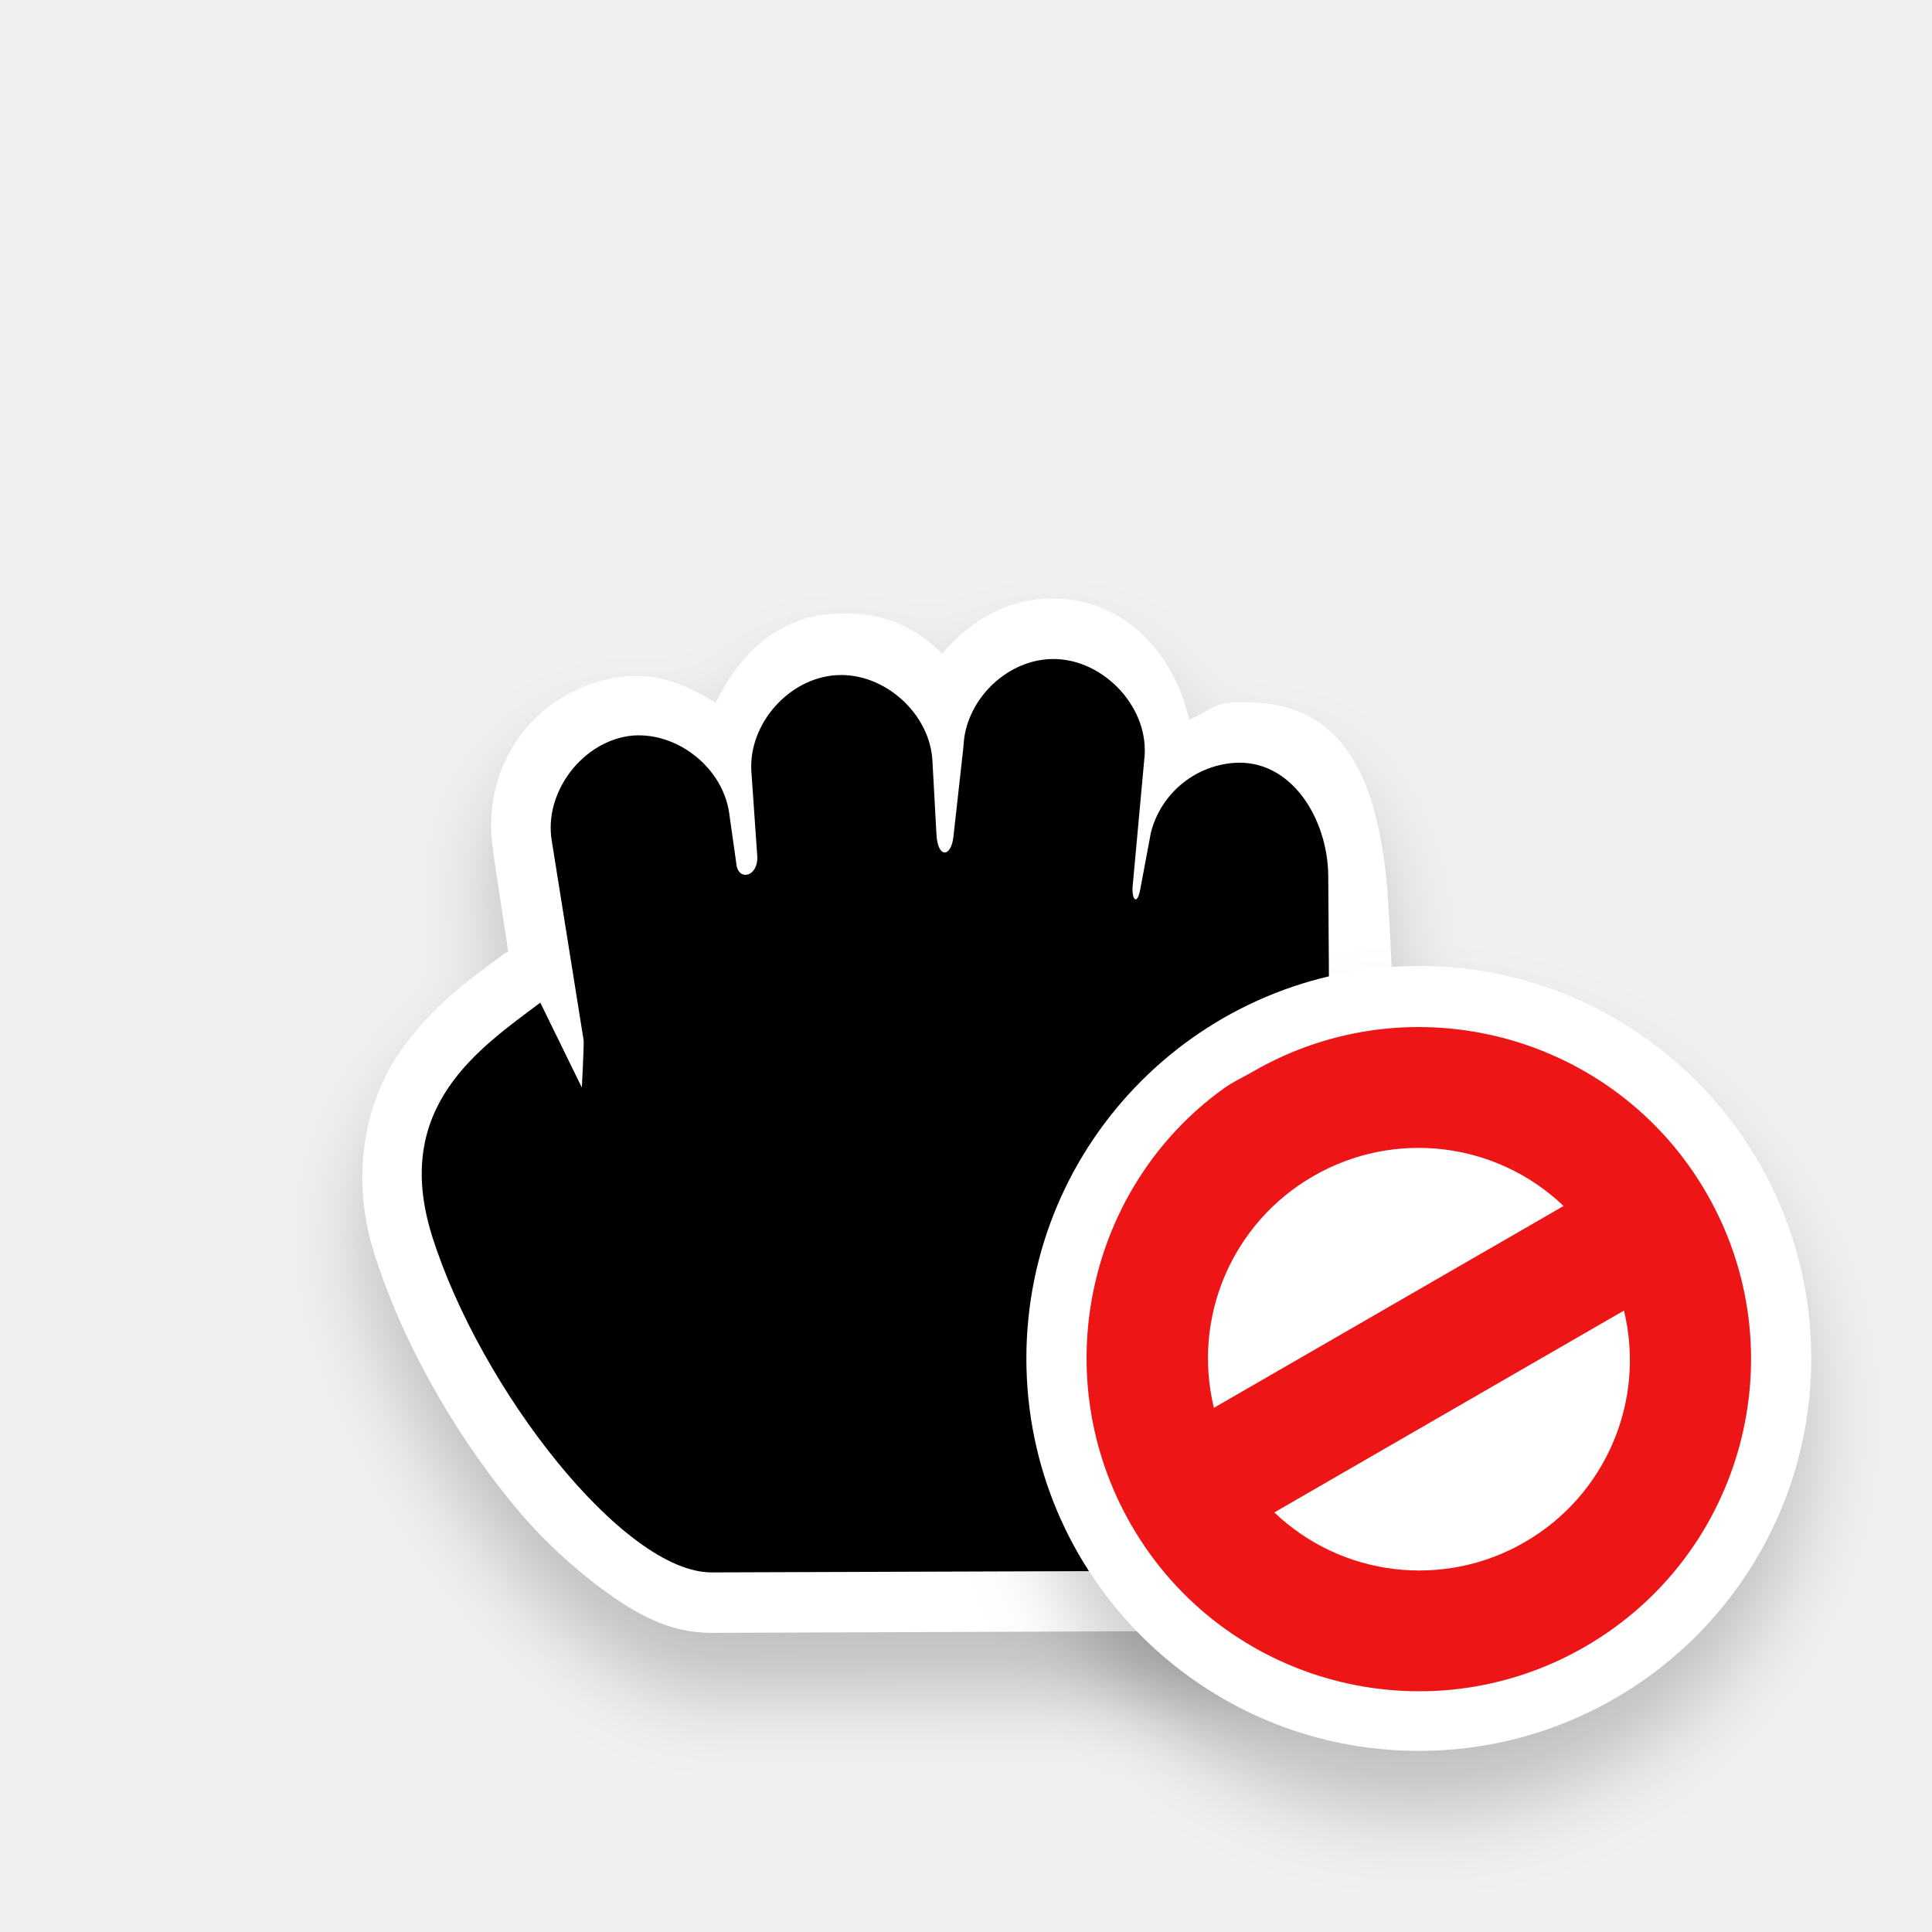
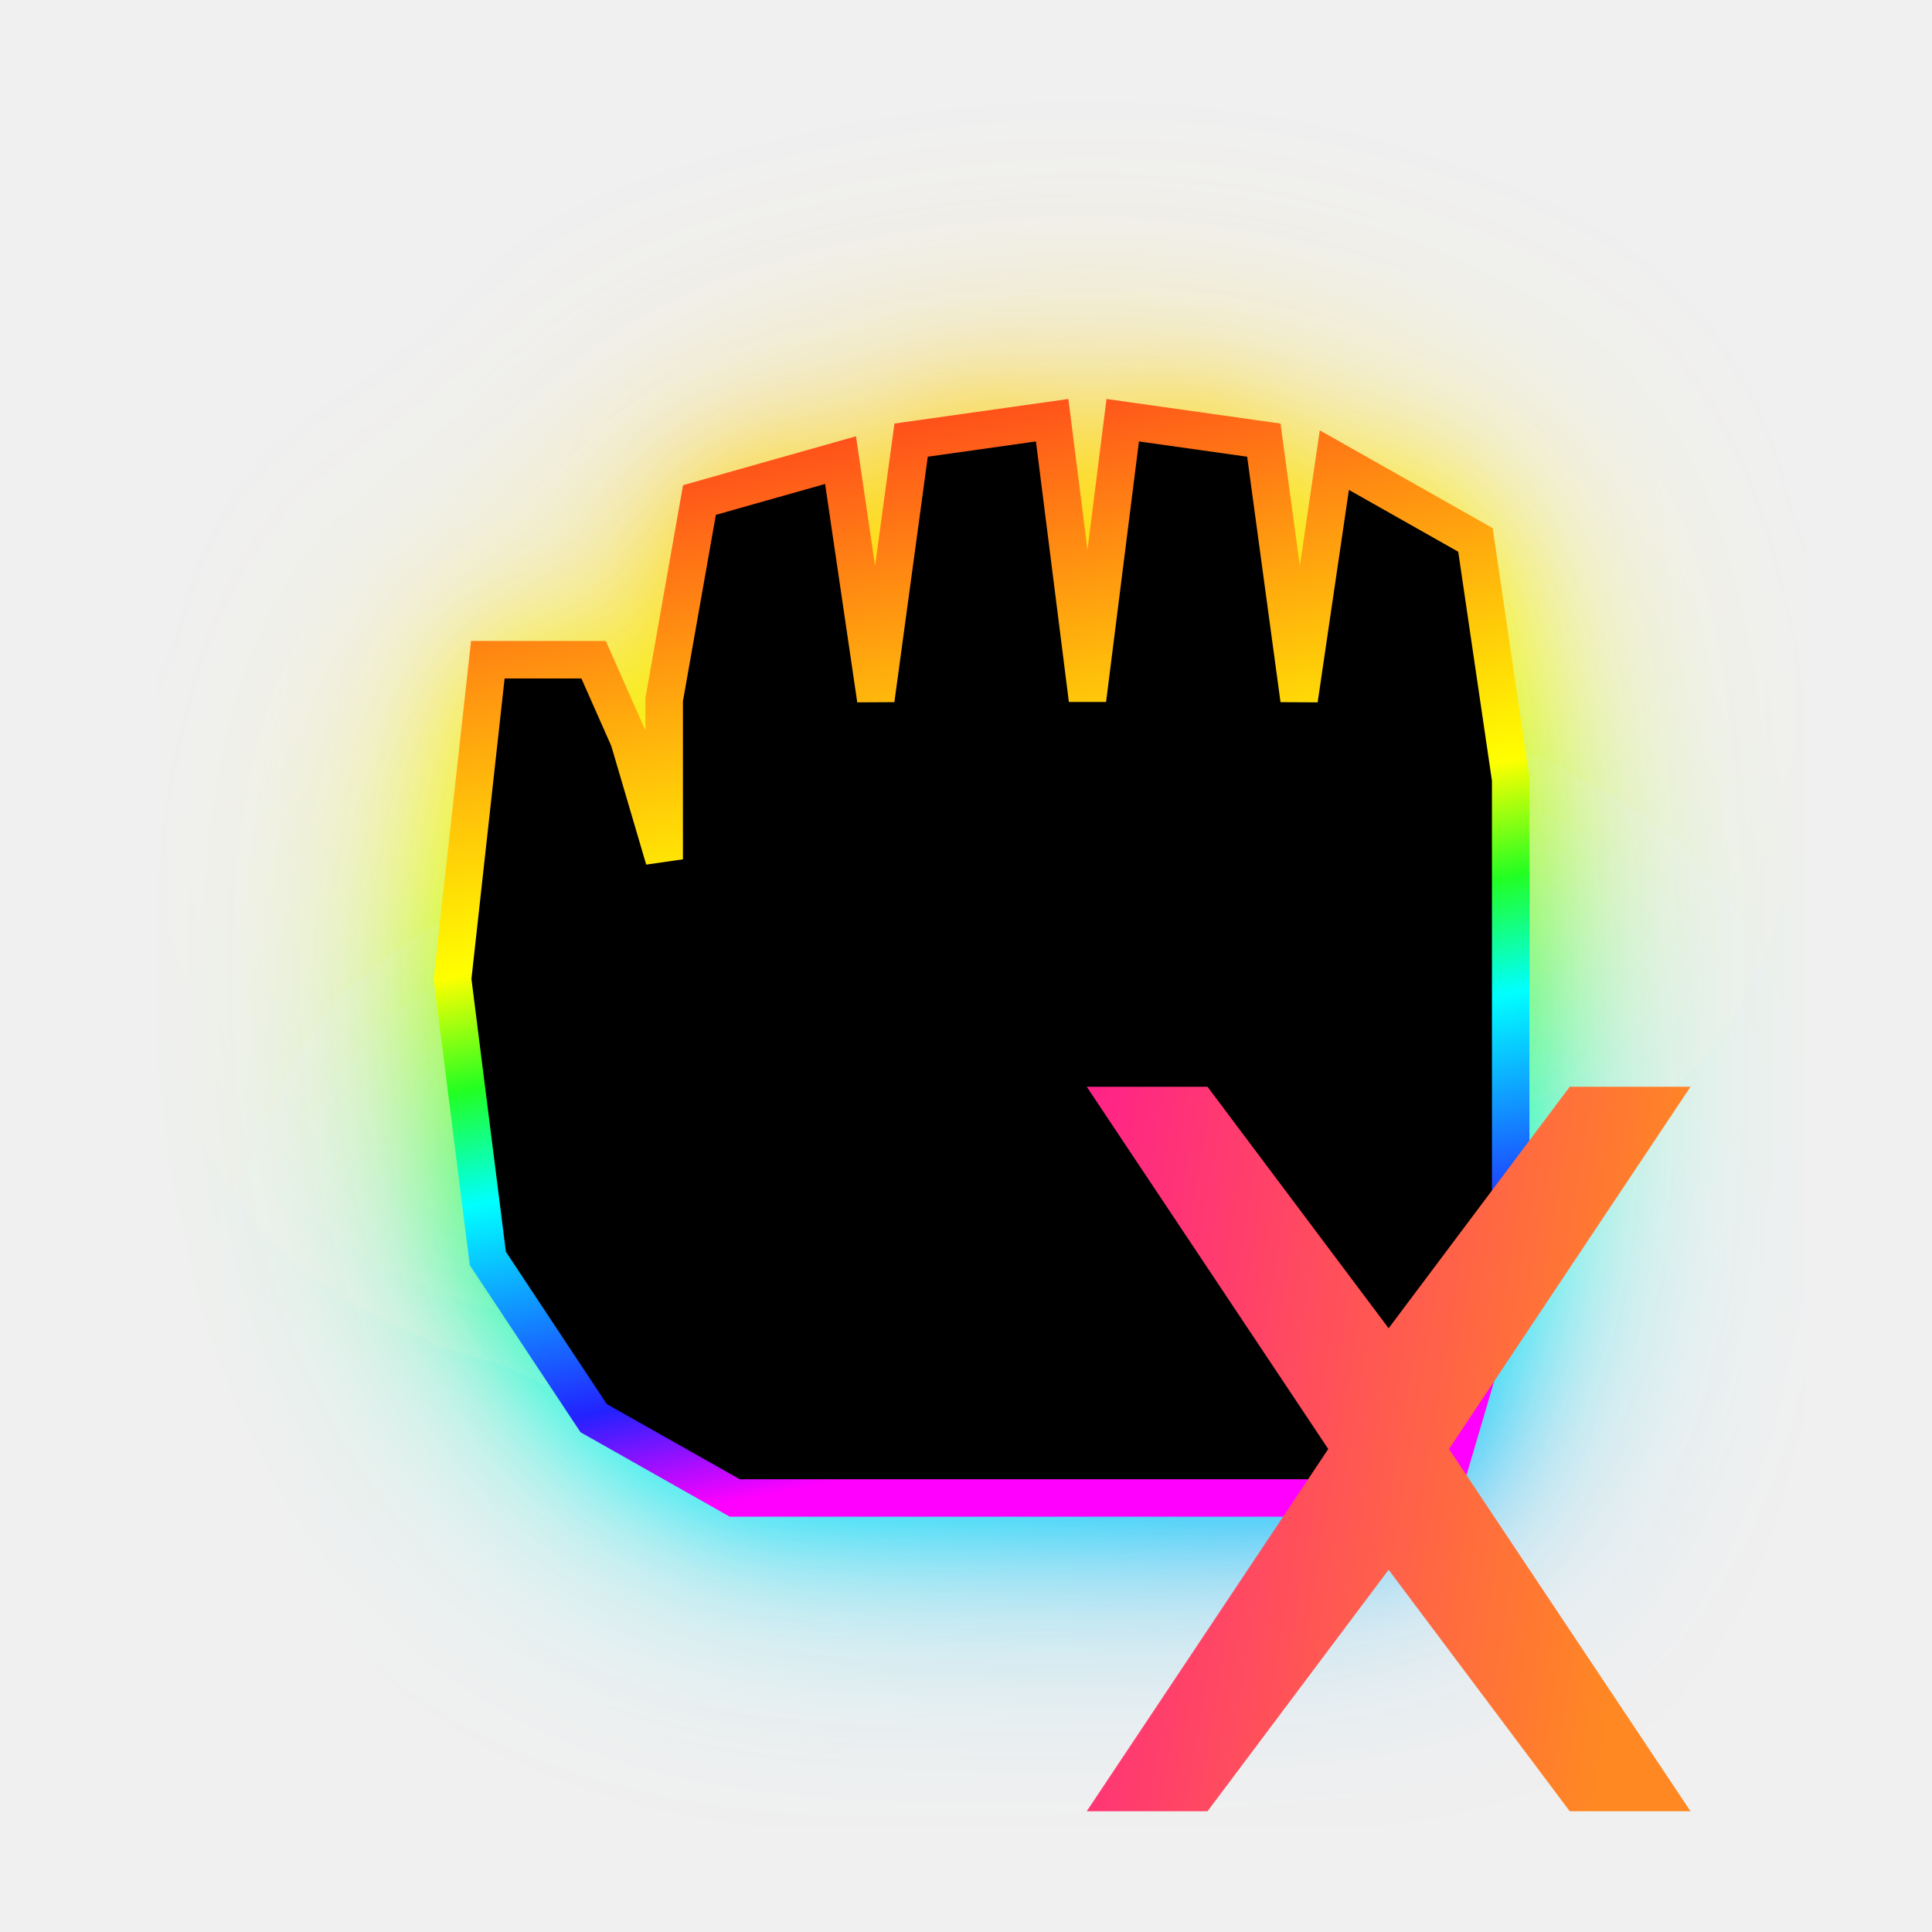
- <svg xmlns="http://www.w3.org/2000/svg" id="svg11024" height="32" width="32">
-   <filter id="filter7078" color-interpolation-filters="sRGB">
-     <feGaussianBlur id="feGaussianBlur7080" stdDeviation=".657" />
-   </filter>
-   <g id="g39231-3" transform="translate(-126.364 -794.362)">
-     <path id="path7444-6" d="m143.656 805.281c-.706.044-1.263.41-1.687.907-.756-.756-1.563-.663-1.813-.657-.937.057-1.556.69-1.937 1.469-.43-.26-.895-.477-1.438-.437h-.031c-1.454.13-2.449 1.438-2.219 2.875v.03l.25 1.657-.062.031c-.48.361-1.205.847-1.75 1.656-.545.81-.818 2.004-.406 3.313.449 1.429 1.292 2.917 2.25 4.094a8.4 8.4 0 0 0 1.53 1.468c.538.395 1.098.724 1.813.72l8.844-.032c.503 0 .968-.435 1-.938 0 0 1.908-3.251 1.344-11.312v-.031c-.19-2.166-.913-3.197-2.594-3.094h-.031c-.251.017-.431.197-.656.281-.271-1.154-1.15-2.081-2.407-2" filter="url(#filter7078)" opacity=".2" />
-     <path id="path4236-1-58-5-6-0-3-1" d="m143.656 804.281c-.706.044-1.263.41-1.687.907-.756-.756-1.563-.663-1.813-.657-.937.057-1.556.69-1.937 1.469-.43-.26-.895-.477-1.438-.437h-.031c-1.454.13-2.449 1.438-2.219 2.875v.03l.25 1.657-.062.031c-.48.361-1.205.847-1.75 1.656-.545.81-.818 2.004-.406 3.313.449 1.429 1.292 2.917 2.25 4.094a8.4 8.4 0 0 0 1.53 1.468c.538.395 1.098.724 1.813.72l8.844-.032c.503 0 .968-.435 1-.938 0 0 1.908-3.251 1.344-11.312v-.031c-.19-2.166-.913-3.197-2.594-3.094h-.031c-.251.017-.431.197-.656.281-.271-1.154-1.15-2.08-2.407-2" fill="#fff" />
-     <path id="path4236-1-58-5-6-0-2" d="m140.216 805.545c-.786.048-1.457.808-1.407 1.594l.097 1.392c.025.354-.305.428-.343.157l-.122-.862c-.107-.742-.846-1.336-1.594-1.281-.823.074-1.484.936-1.343 1.75l.527 3.299c.005.127-.03.781-.03.781l-.688-1.406c-1.005.756-2.465 1.723-1.793 3.863.797 2.533 3.178 5.584 4.636 5.574l8.844-.03c1.711-3.793 1.392-7.335 1.375-9.845l-.011-1.658c-.006-.95-.615-1.945-1.563-1.875a1.54 1.54 0 0 0 -1.375 1.156l-.176.94c-.053.28-.146.165-.125-.063l.198-2.158c.055-.848-.745-1.648-1.594-1.593-.733.045-1.377.703-1.406 1.437l-.167 1.502c-.039.35-.26.36-.281-.031l-.066-1.206c-.031-.796-.798-1.487-1.593-1.437" />
-   </g>
-   <g id="g40166" transform="translate(-176 -794.362)">
-     <path id="path7456-7" d="m199.5 811.375a6.5 6.5 0 1 0 0 13 6.5 6.5 0 0 0 0-13" filter="url(#filter7078)" opacity=".2" />
-     <circle id="path5519-7-2-3-4" cx="199.5" cy="816.862" fill="#fff" r="6.5" />
-     <path id="path5205-9" d="m196.265 812.393c-2.261 1.63-2.95 4.765-1.526 7.231a5.5 5.5 0 1 0 2.013-7.513c-.164.095-.336.173-.487.282m1.487 1.45a3.48 3.48 0 0 1 4.146.494l-5.792 3.343a3.48 3.48 0 0 1 1.646-3.837m-.646 5.57 5.792-3.344a3.48 3.48 0 0 1 -1.646 3.837 3.48 3.48 0 0 1 -4.146-.494" fill="#ed1515" />
-   </g>
-   <path id="hotspot" d="m15.5-16.5h1v1h-1z" display="none" fill="#333" stroke-width="1.076" transform="rotate(90)" />
+ <svg xmlns="http://www.w3.org/2000/svg" xmlns:xlink="http://www.w3.org/1999/xlink" width="32" height="32" viewBox="0 0 32 32" version="1.1" id="svg10">
+   <defs id="defs9">
+     <linearGradient id="gradient" x1="0" y1="0" x2="0.2" y2="1">
+       <stop offset="0%" stop-color="#f22" id="stop1" />
+       <stop offset="50%" stop-color="#ff0" id="stop2" />
+       <stop offset="60%" stop-color="#2f2" id="stop3" />
+       <stop offset="70%" stop-color="#0ff" id="stop4" />
+       <stop offset="90%" stop-color="#22f" id="stop5" />
+       <stop offset="100%" stop-color="#f0f" id="stop6" />
+     </linearGradient>
+     <filter id="glow" x="-0.279" y="-0.305" width="1.558" height="1.61">
+       <feGaussianBlur stdDeviation="1" result="blur1" id="feGaussianBlur6" />
+       <feGaussianBlur stdDeviation="2" result="blur2" id="feGaussianBlur7" />
+       <feMerge id="feMerge9">
+         <feMergeNode in="blur1" id="feMergeNode7" />
+         <feMergeNode in="blur2" id="feMergeNode8" />
+         <feMergeNode in="SourceGraphic" id="feMergeNode9" />
+       </feMerge>
+     </filter>
+     <linearGradient xlink:href="#gradient" id="linearGradient1" x1="0.471" y1="3.619" x2="6.37" y2="33.113" gradientTransform="matrix(0.6141482,0,0,0.6289363,6.911352,4.315247)" gradientUnits="userSpaceOnUse" />
+     <linearGradient xlink:href="#gradient" id="linearGradient2" x1="-5.987" y1="-3.314" x2="2.588" y2="39.56" gradientTransform="matrix(1.035598,0,0,0.9656254,0,-1)" gradientUnits="userSpaceOnUse" />
+     <linearGradient id="no-drop" x1="0" y1="0" x2="1" y2="0.2">
+       <stop offset="0%" stop-color="#f28" />
+       <stop offset="100%" stop-color="#f82" />
+     </linearGradient>
+   </defs>
+   <path d="m 11.585,8.282 -0.584,3.306 v 2.645 L 10.417,12.249 9.832,10.927 H 8.08 l -0.584,5.289 0.584,4.628 1.753,2.645 2.337,1.322 h 11.685 L 25.022,20.844 V 12.91 L 24.438,8.943 22.101,7.621 21.517,11.588 20.933,7.29 18.596,6.96 18.012,11.588 17.427,6.96 15.091,7.29 14.506,11.588 13.922,7.621 Z" fill="url(#gradient)" stroke="none" style="fill: url(#linearGradient2); filter: url(#glow)" id="path9" />
+   <path d="m 11.585,8.282 -0.584,3.306 v 2.645 L 10.417,12.249 9.832,10.927 H 8.08 l -0.584,5.289 0.584,4.628 1.753,2.645 2.337,1.322 h 11.685 L 25.022,20.844 V 12.91 L 24.438,8.943 22.101,7.621 21.517,11.588 20.933,7.29 18.596,6.96 18.012,11.588 17.427,6.96 15.091,7.29 14.506,11.588 13.922,7.621 Z" fill="#000000" stroke="url(#gradient)" stroke-width="0.621" id="path10" style="stroke: url(#linearGradient1)" />
+   <path d="             M 18 18             h 2             l 3 4             l 3 -4             h 2             l -4 6             l 4 6             h -2             l -3 -4             l -3 4             h -2             l 4 -6             z         " stroke="none" fill="url(#no-drop)" />
</svg>
